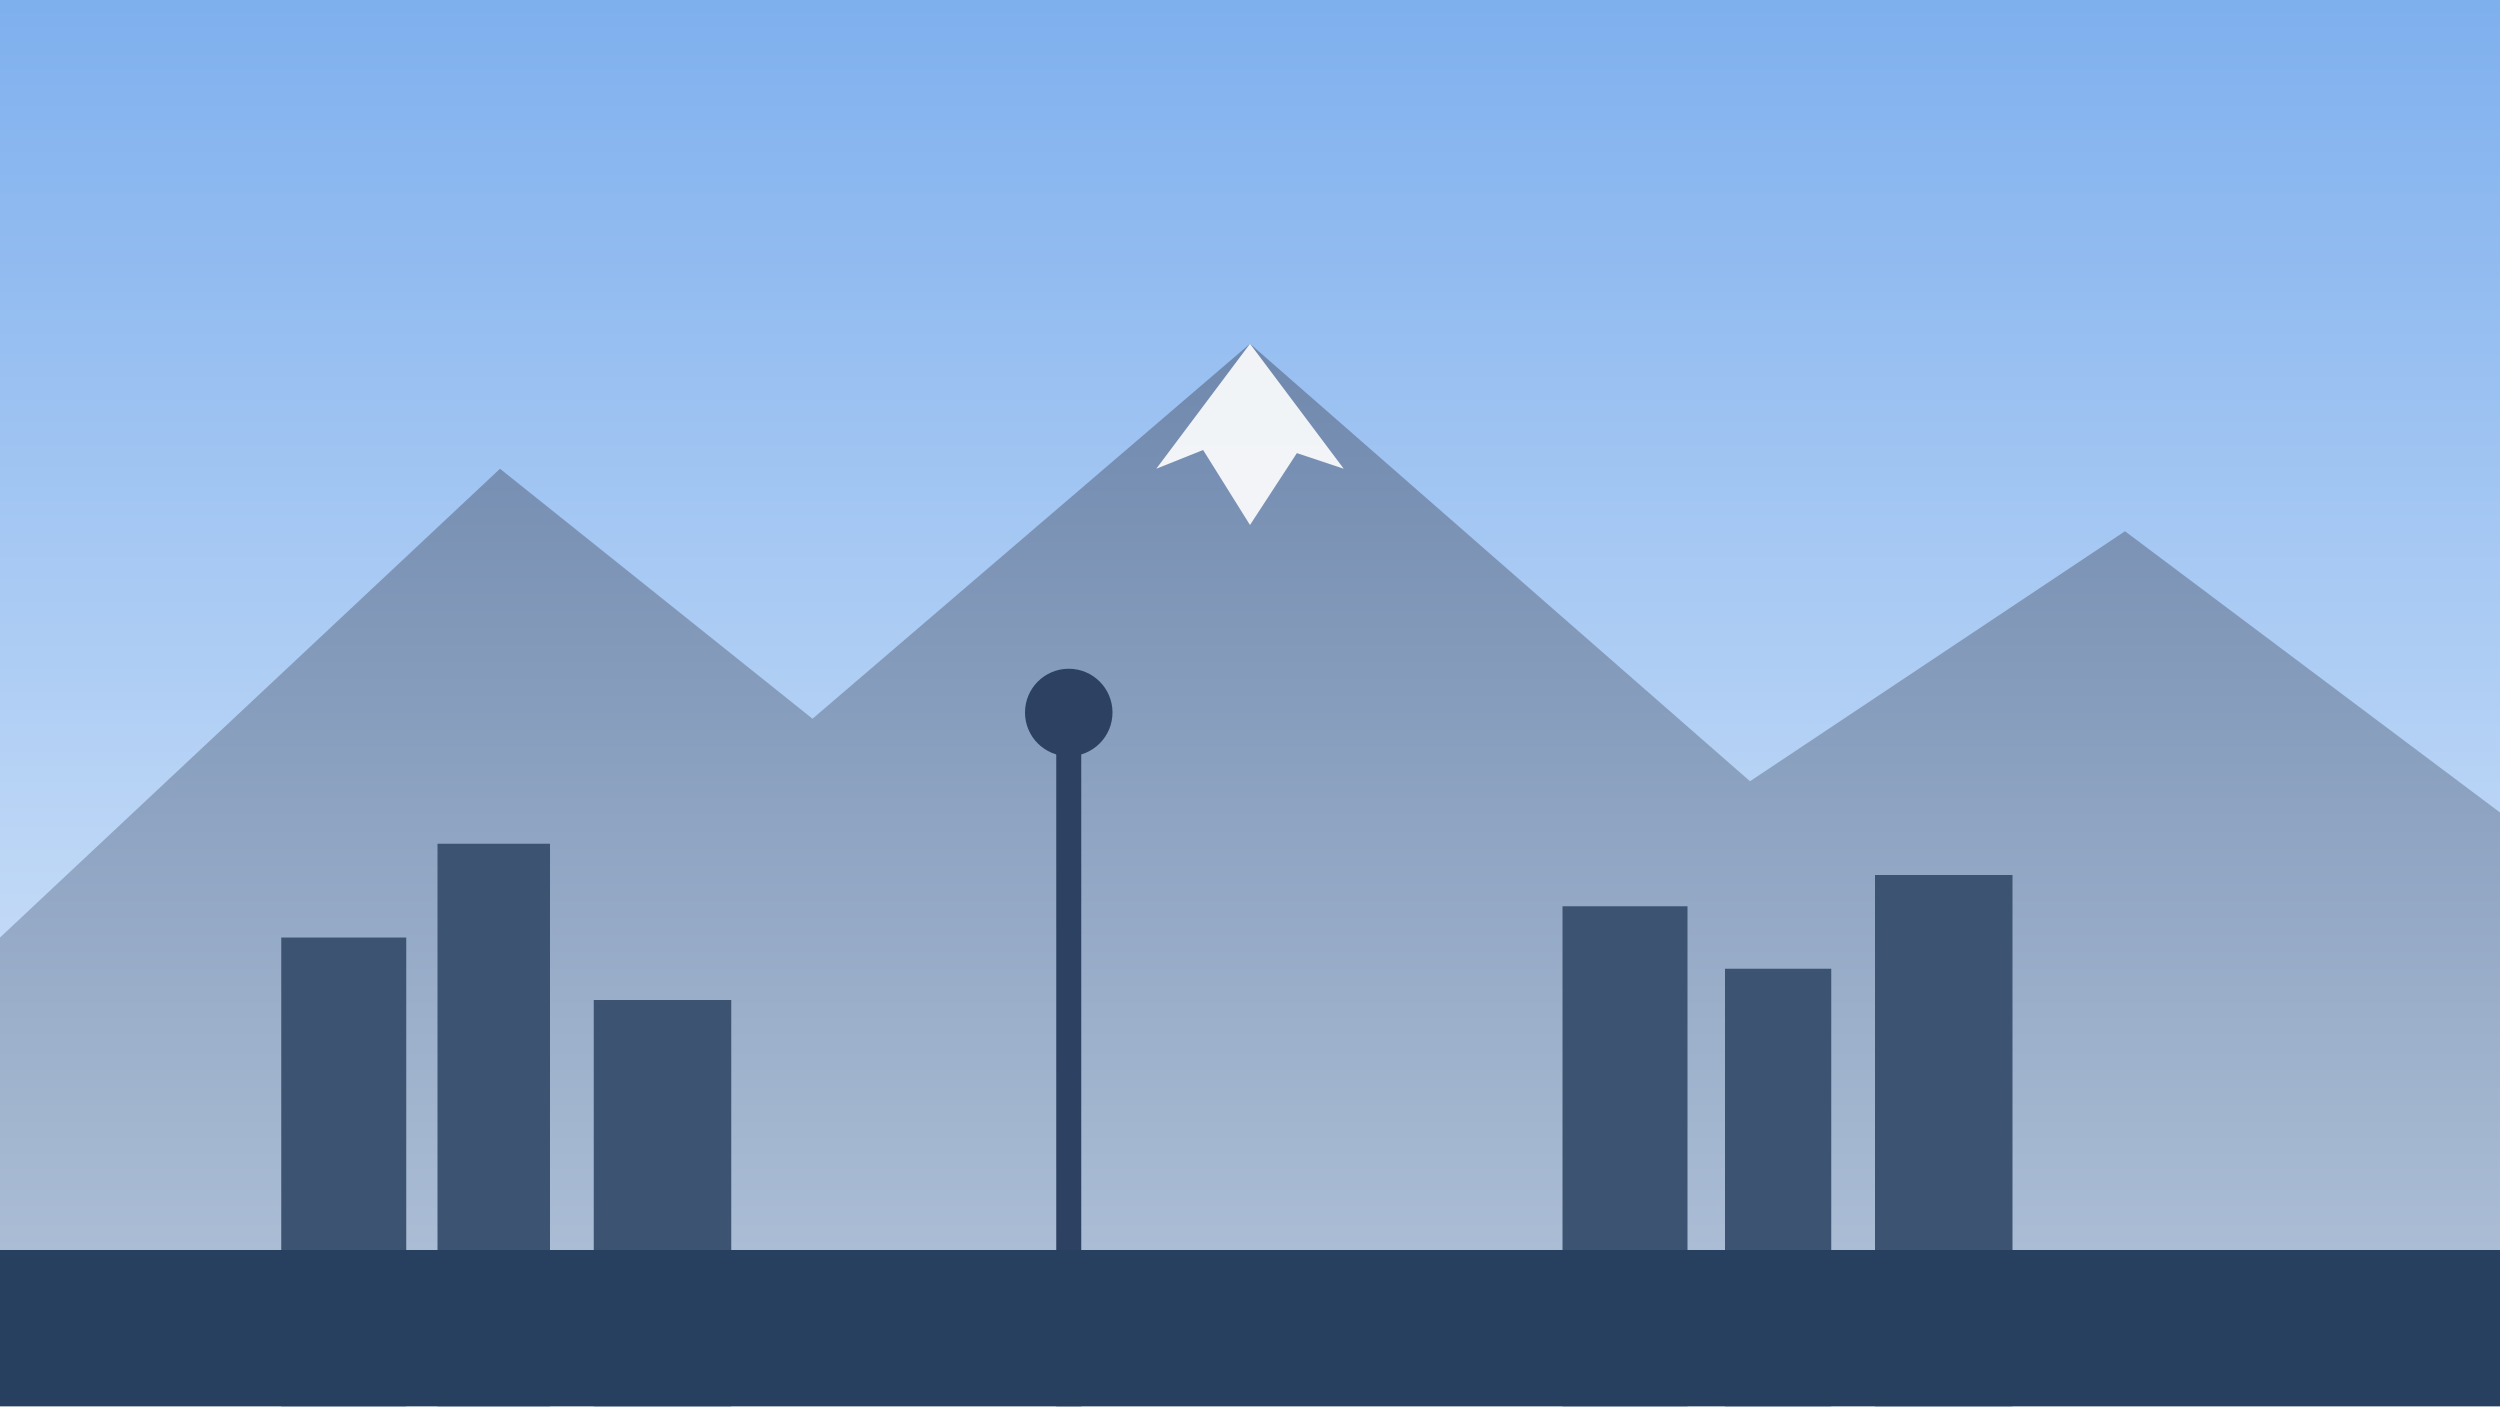
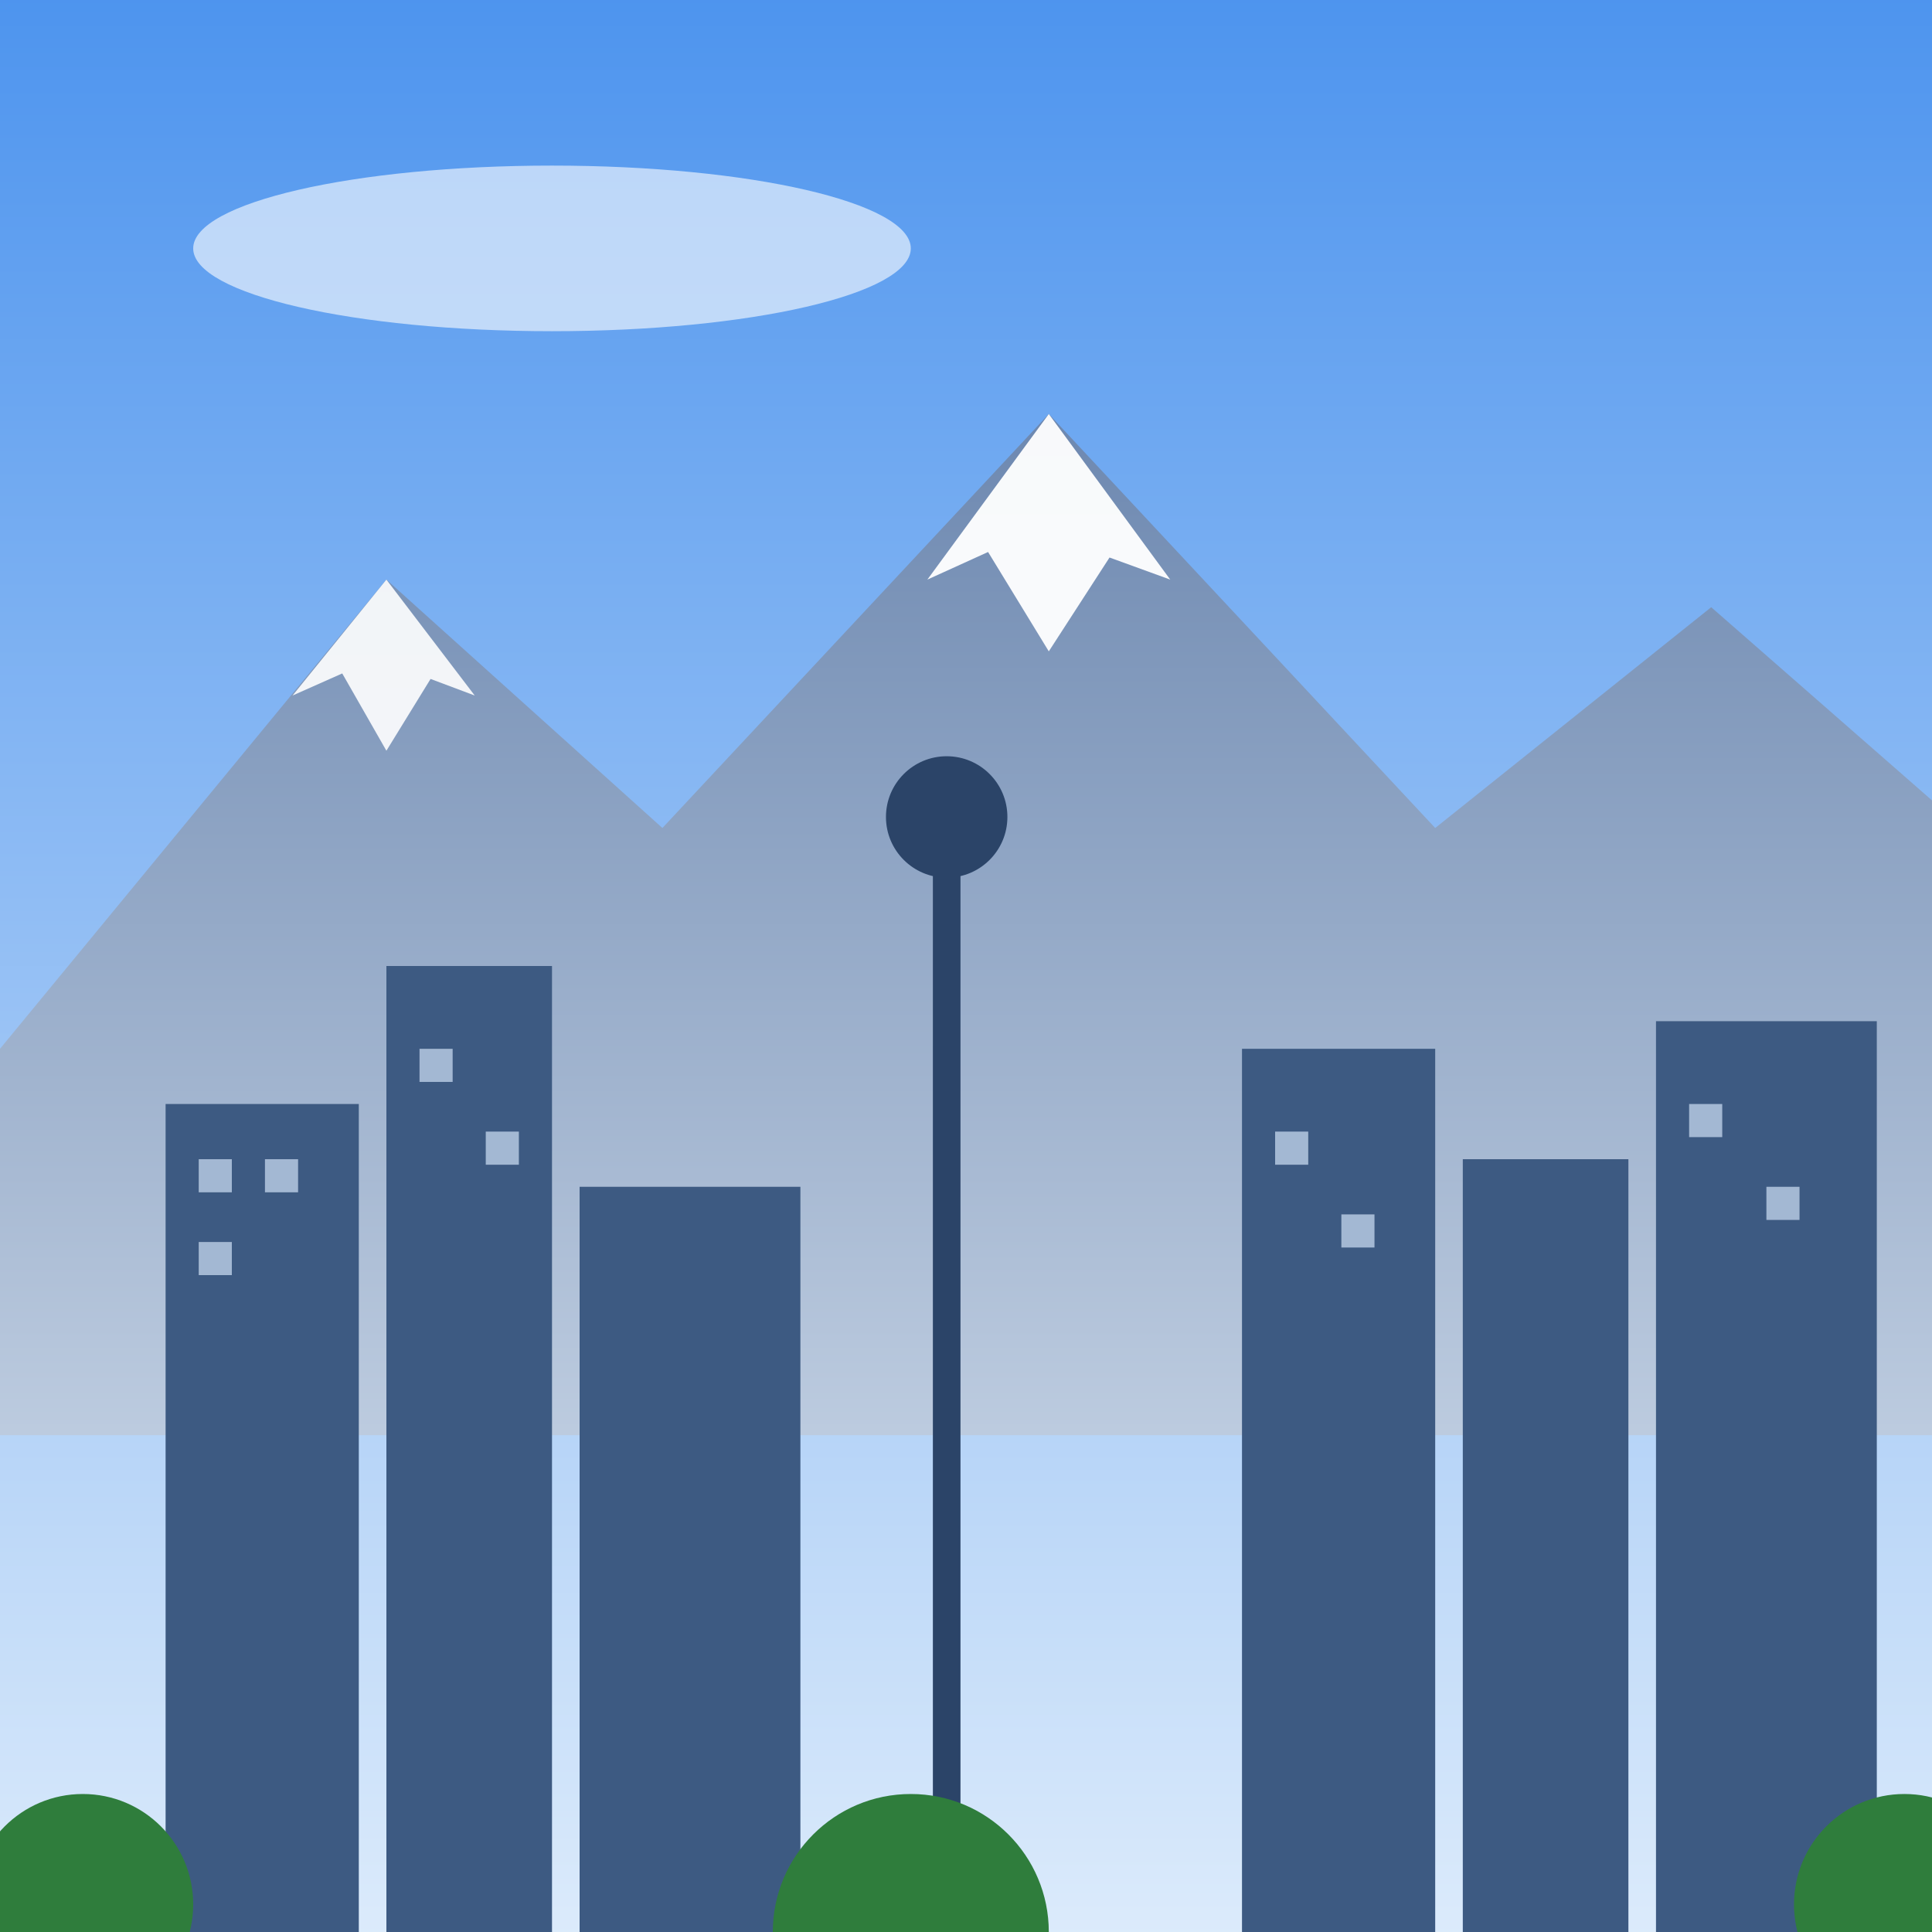
- <svg xmlns="http://www.w3.org/2000/svg" viewBox="0 0 800 450" preserveAspectRatio="xMidYMid slice">
+ <svg xmlns="http://www.w3.org/2000/svg" viewBox="0 0 700 700" preserveAspectRatio="xMidYMid slice">
  <defs>
    <linearGradient id="s" x1="0" y1="0" x2="0" y2="1">
-       <stop offset="0" stop-color="#7fb0ee" />
-       <stop offset="1" stop-color="#e3eefb" />
+       <stop offset="0" stop-color="#4d94ee" />
+       <stop offset="1" stop-color="#dcebfb" />
    </linearGradient>
    <linearGradient id="m" x1="0" y1="0" x2="0" y2="1">
-       <stop offset="0" stop-color="#6f88ad" />
-       <stop offset="1" stop-color="#b5c6dc" />
+       <stop offset="0" stop-color="#6d88b0" />
+       <stop offset="1" stop-color="#bccbdf" />
    </linearGradient>
  </defs>
-   <rect width="800" height="450" fill="url(#s)" />
-   <polygon points="0,300 160,150 260,230 400,110 560,250 680,170 800,260 800,450 0,450" fill="url(#m)" />
-   <polygon points="400,110 430,150 415,145 400,168 385,144 370,150" fill="#fff" opacity=".9" />
-   <g fill="#3d5372">
-     <rect x="90" y="300" width="40" height="150" />
-     <rect x="140" y="270" width="36" height="180" />
-     <rect x="190" y="320" width="44" height="130" />
-     <rect x="500" y="290" width="40" height="160" />
-     <rect x="552" y="310" width="34" height="140" />
-     <rect x="600" y="280" width="44" height="170" />
+   <rect width="700" height="700" fill="url(#s)" />
+   <ellipse cx="200" cy="90" rx="130" ry="30" fill="#fff" opacity=".6" />
+   <polygon points="0,380 140,210 240,300 380,150 520,300 620,220 700,290 700,520 0,520" fill="url(#m)" />
+   <polygon points="380,150 424,210 402,202 380,236 358,200 336,210" fill="#fff" opacity=".95" />
+   <polygon points="140,210 172,252 156,246 140,272 124,244 106,252" fill="#fff" opacity=".9" />
+   <g fill="#3d5a82">
+     <rect x="60" y="400" width="70" height="300" />
+     <rect x="140" y="350" width="60" height="350" />
+     <rect x="210" y="430" width="80" height="270" />
+     <rect x="450" y="380" width="70" height="320" />
+     <rect x="530" y="420" width="60" height="280" />
+     <rect x="600" y="370" width="80" height="330" />
  </g>
-   <rect x="338" y="230" width="8" height="220" fill="#2d4262" />
-   <circle cx="342" cy="228" r="14" fill="#2d4262" />
-   <rect y="400" width="800" height="50" fill="#27405f" />
+   <g fill="#cfe0f5" opacity=".7">
+     <rect x="72" y="420" width="12" height="12" />
+     <rect x="96" y="420" width="12" height="12" />
+     <rect x="72" y="450" width="12" height="12" />
+     <rect x="152" y="380" width="12" height="12" />
+     <rect x="176" y="410" width="12" height="12" />
+     <rect x="462" y="410" width="12" height="12" />
+     <rect x="486" y="440" width="12" height="12" />
+     <rect x="612" y="400" width="12" height="12" />
+     <rect x="640" y="430" width="12" height="12" />
+   </g>
+   <rect x="338" y="300" width="10" height="400" fill="#2b4468" />
+   <circle cx="343" cy="296" r="22" fill="#2b4468" />
+   <g fill="#2f7d3c">
+     <circle cx="30" cy="690" r="40" />
+     <circle cx="330" cy="700" r="50" />
+     <circle cx="690" cy="690" r="40" />
+   </g>
</svg>
